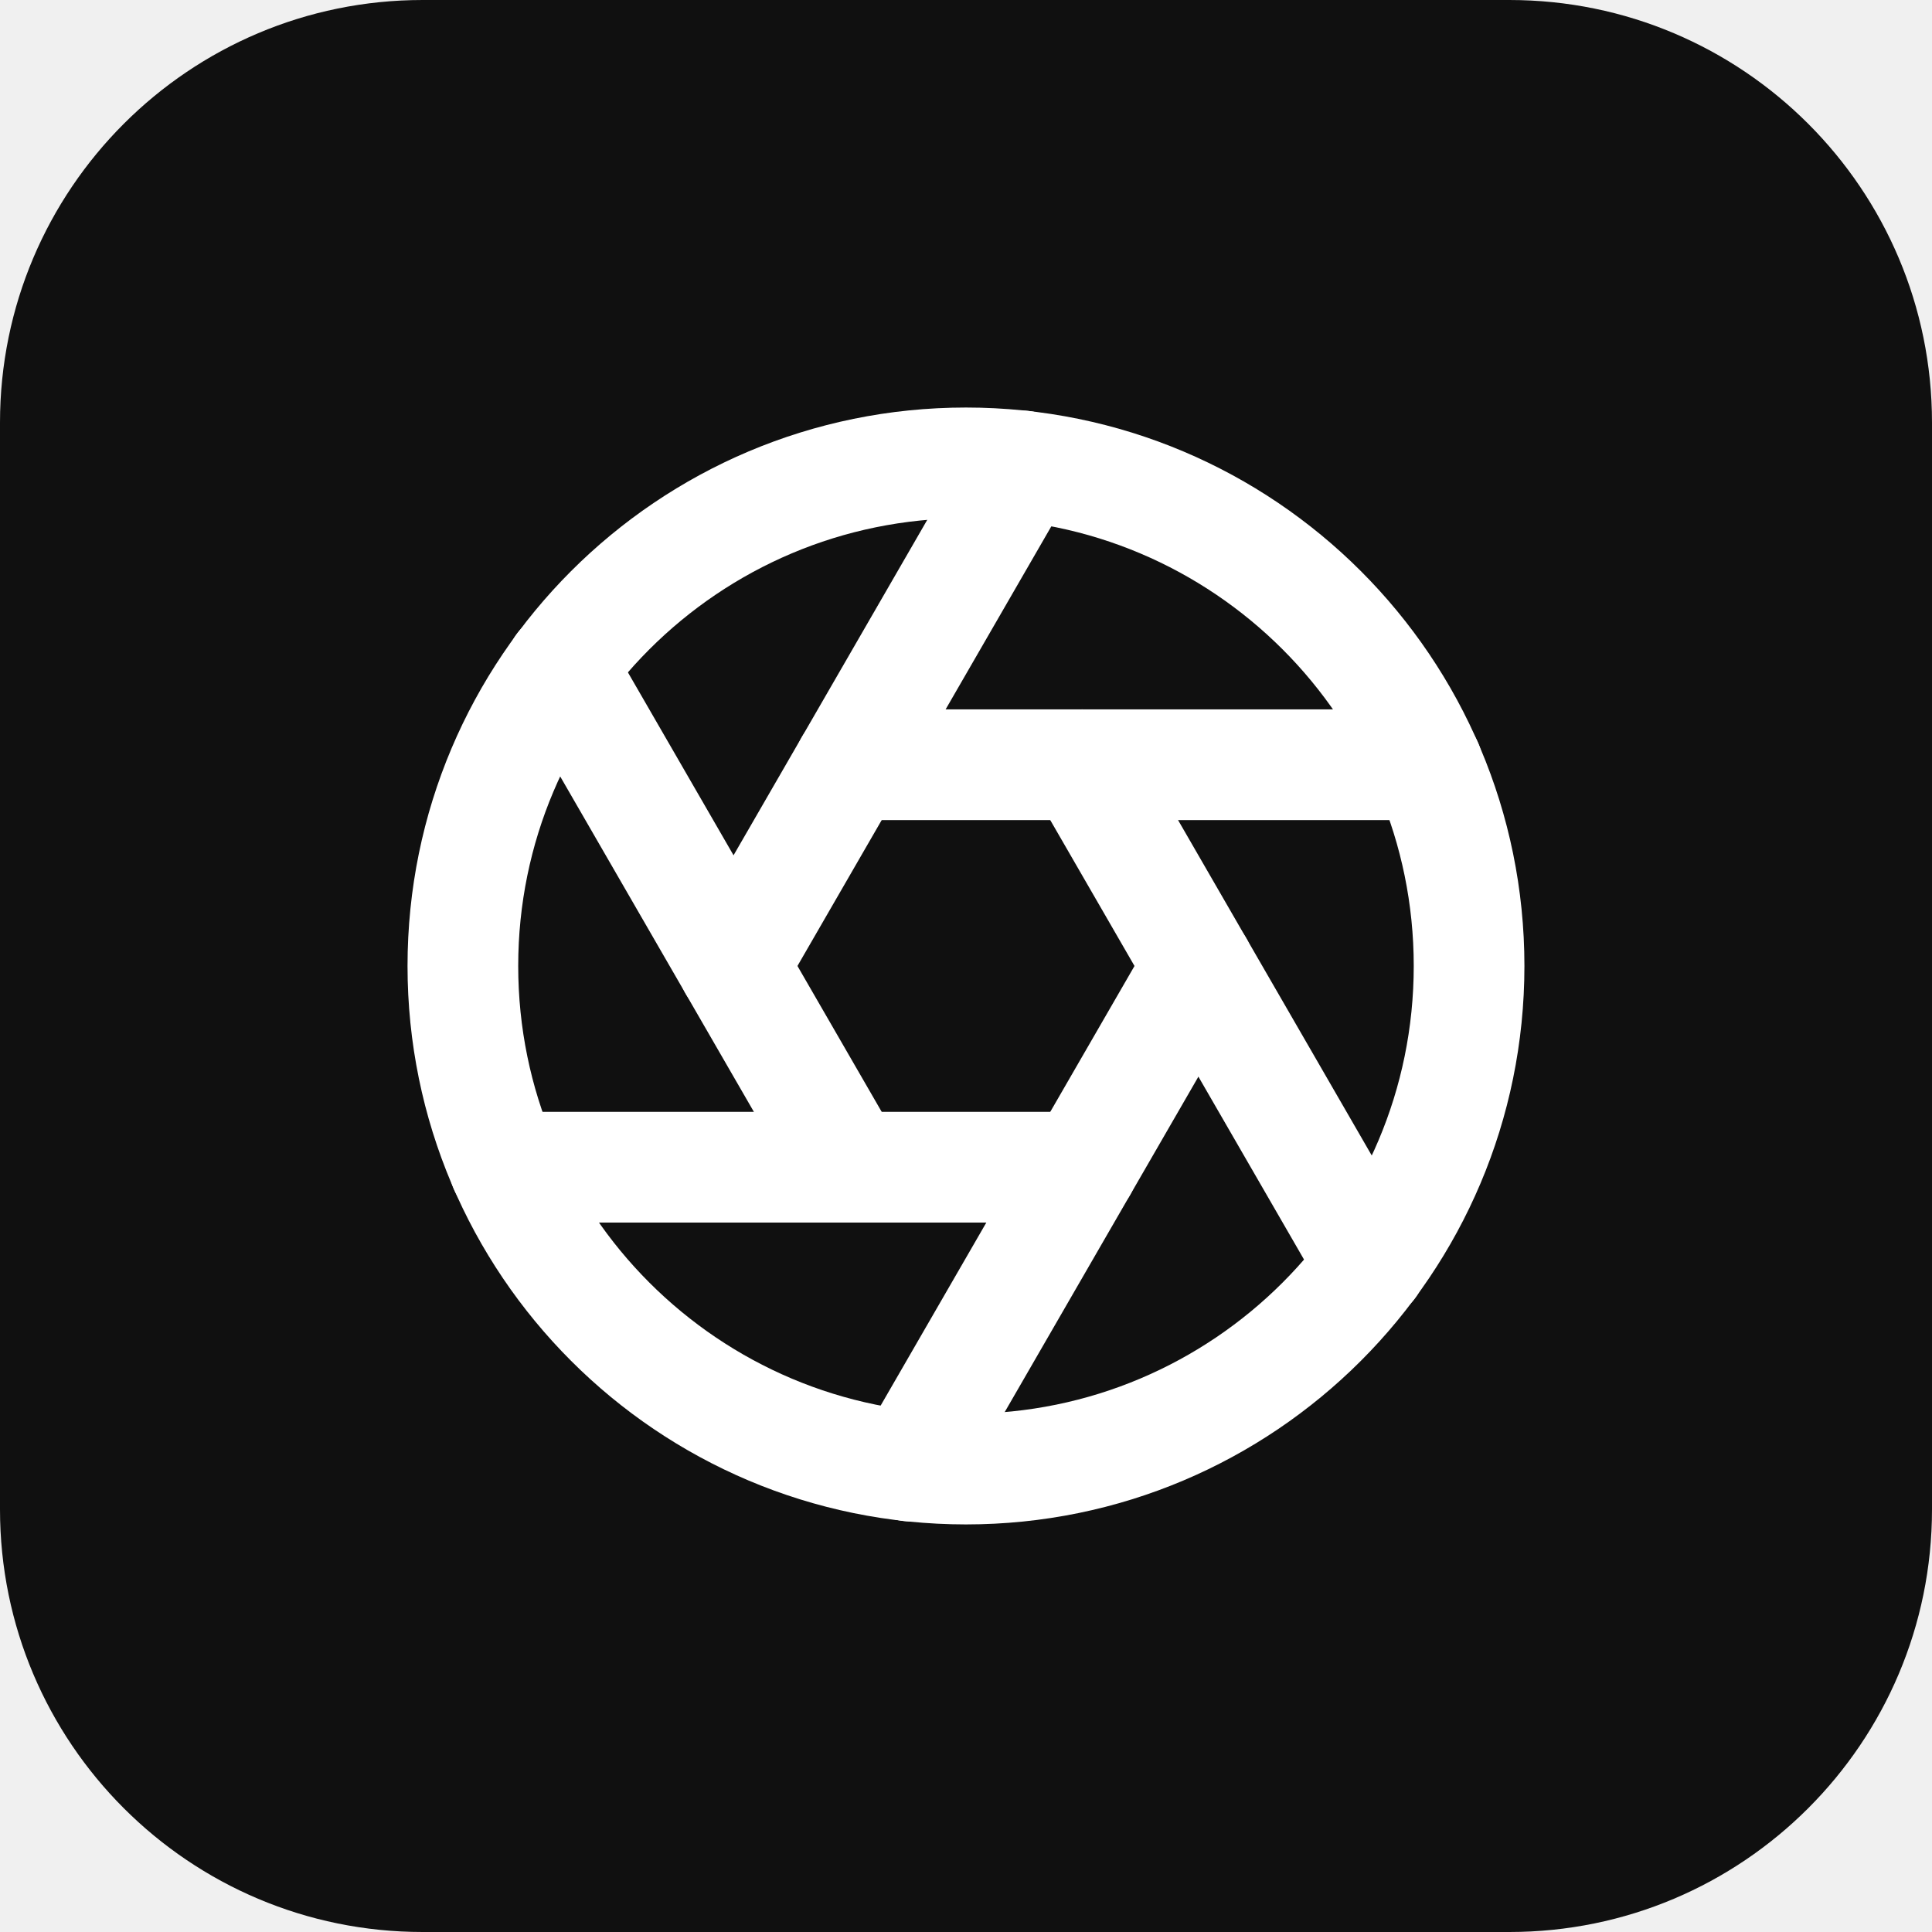
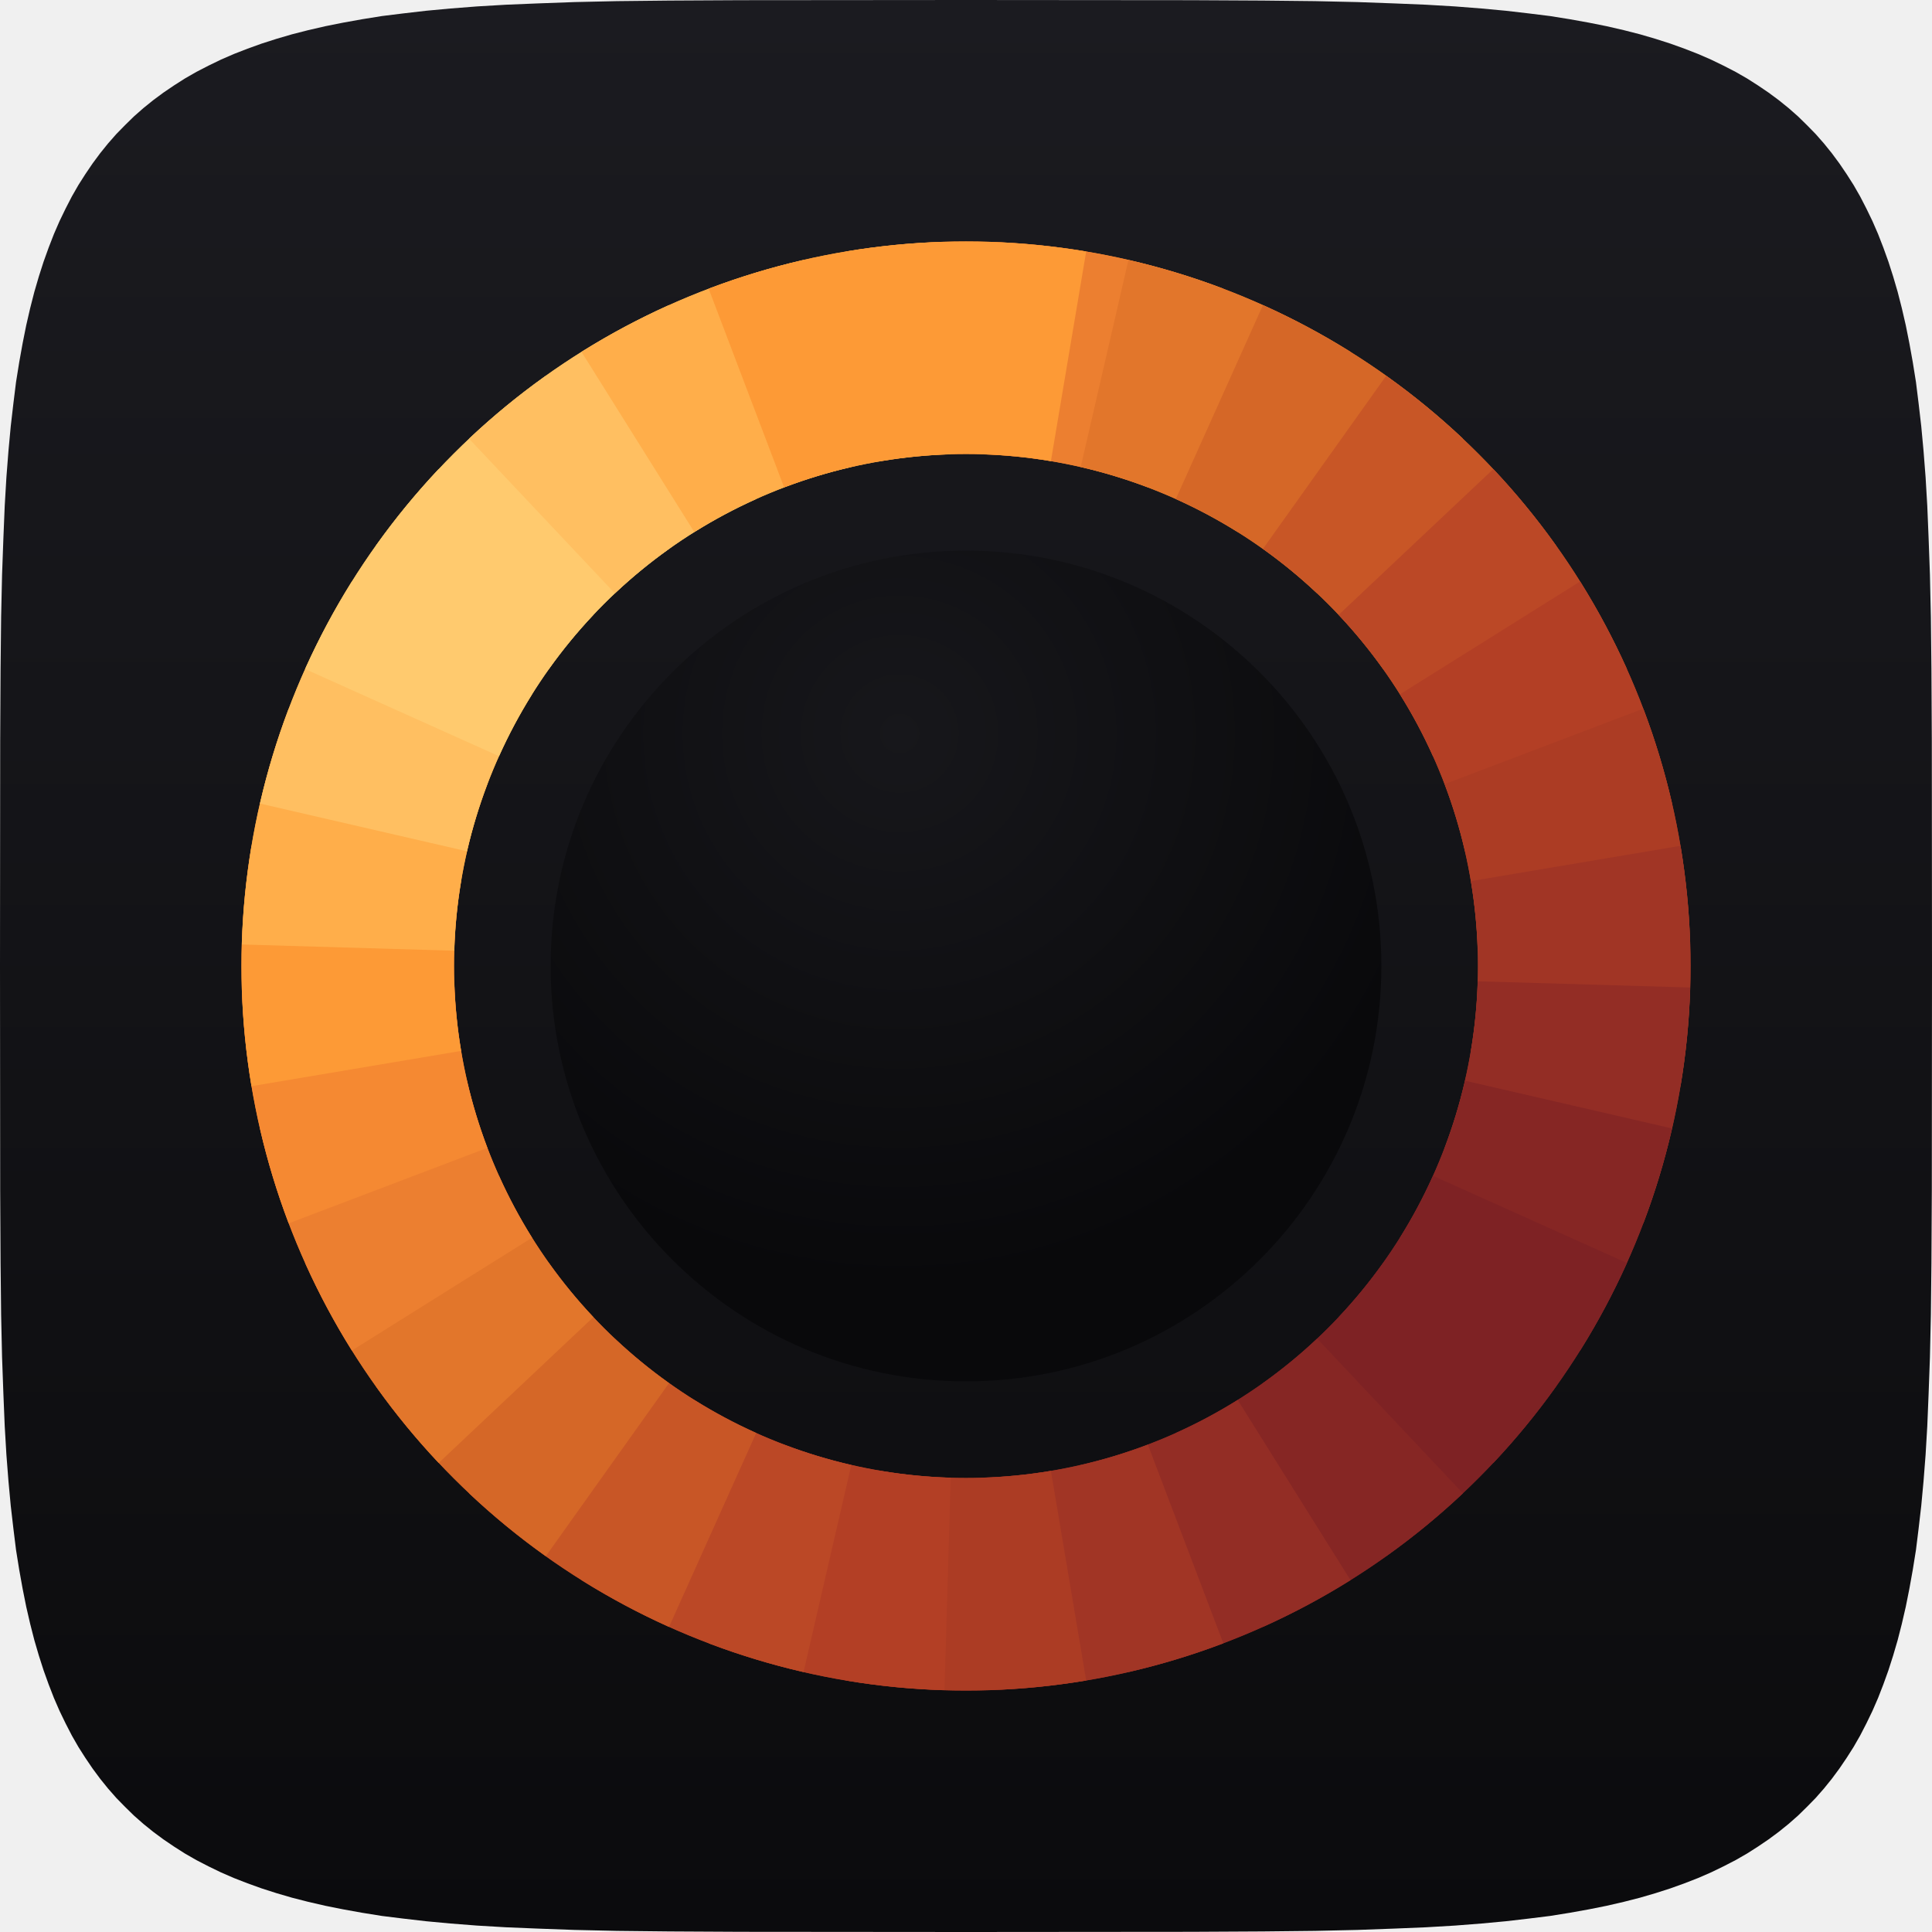
- <svg xmlns="http://www.w3.org/2000/svg" width="32" height="32" viewBox="0 0 32 32" fill="none">
-   <rect width="32" height="32" rx="7" fill="#101010" />
-   <g transform="translate(6 6) scale(0.8333)" stroke="#ffffff" stroke-width="2.2" stroke-linecap="round" stroke-linejoin="round">
-     <circle cx="12" cy="12" r="10" />
-     <line x1="14.31" y1="8" x2="20.05" y2="17.94" />
-     <line x1="9.69" y1="8" x2="21.17" y2="8" />
-     <line x1="7.38" y1="12" x2="13.12" y2="2.06" />
-     <line x1="9.69" y1="16" x2="3.95" y2="6.06" />
-     <line x1="14.31" y1="16" x2="2.83" y2="16" />
-     <line x1="16.62" y1="12" x2="10.88" y2="21.94" />
+ <svg xmlns="http://www.w3.org/2000/svg" viewBox="0 0 1024 1024" width="16" height="16" role="img" aria-label="Partyreel">
+   <defs>
+     <clipPath id="rc">
+       <path d="M1024.0,512.0L1023.9,631.2L1023.7,669.3L1023.4,697.0L1022.9,719.5L1022.2,738.8L1021.5,755.8L1020.6,771.1L1019.5,785.2L1018.3,798.1L1016.9,810.2L1015.5,821.5L1013.8,832.1L1012.0,842.1L1010.1,851.6L1008.0,860.7L1005.8,869.3L1003.4,877.5L1000.9,885.3L998.2,892.8L995.4,900.0L992.4,906.9L989.2,913.5L985.9,919.9L982.4,926.0L978.7,931.8L974.9,937.4L970.9,942.8L966.7,948.0L962.3,953.0L957.7,957.7L953.0,962.3L948.0,966.7L942.8,970.9L937.4,974.9L931.8,978.7L926.0,982.4L919.9,985.9L913.5,989.2L906.9,992.4L900.0,995.4L892.8,998.2L885.3,1000.9L877.5,1003.4L869.3,1005.8L860.7,1008.0L851.6,1010.1L842.1,1012.0L832.1,1013.8L821.5,1015.5L810.2,1016.9L798.1,1018.3L785.2,1019.5L771.1,1020.6L755.8,1021.5L738.8,1022.2L719.5,1022.9L697.0,1023.4L669.3,1023.7L631.2,1023.9L512.0,1024.0L392.8,1023.9L354.7,1023.7L327.0,1023.4L304.5,1022.9L285.2,1022.2L268.2,1021.5L252.9,1020.6L238.8,1019.5L225.9,1018.3L213.8,1016.9L202.5,1015.5L191.9,1013.8L181.9,1012.0L172.4,1010.1L163.3,1008.0L154.7,1005.8L146.5,1003.4L138.7,1000.9L131.2,998.2L124.0,995.4L117.1,992.4L110.5,989.2L104.1,985.9L98.0,982.4L92.2,978.7L86.6,974.9L81.2,970.9L76.0,966.7L71.0,962.3L66.3,957.7L61.7,953.0L57.3,948.0L53.1,942.8L49.1,937.4L45.3,931.8L41.6,926.0L38.1,919.9L34.8,913.5L31.6,906.9L28.6,900.0L25.8,892.8L23.1,885.3L20.6,877.5L18.2,869.3L16.0,860.7L13.9,851.6L12.0,842.1L10.2,832.1L8.5,821.5L7.1,810.2L5.7,798.1L4.5,785.2L3.4,771.1L2.5,755.8L1.8,738.8L1.1,719.5L0.6,697.0L0.3,669.3L0.1,631.2L0.0,512.0L0.1,392.8L0.3,354.7L0.6,327.0L1.1,304.5L1.8,285.2L2.5,268.2L3.4,252.9L4.5,238.8L5.7,225.9L7.1,213.8L8.5,202.5L10.2,191.9L12.0,181.9L13.9,172.4L16.0,163.3L18.2,154.7L20.6,146.5L23.1,138.7L25.8,131.2L28.6,124.0L31.6,117.1L34.8,110.5L38.1,104.1L41.6,98.0L45.3,92.2L49.1,86.6L53.1,81.2L57.3,76.0L61.7,71.0L66.3,66.3L71.0,61.7L76.0,57.3L81.2,53.1L86.6,49.1L92.2,45.3L98.0,41.6L104.1,38.1L110.5,34.8L117.1,31.6L124.0,28.6L131.2,25.8L138.7,23.1L146.5,20.6L154.7,18.2L163.3,16.0L172.4,13.9L181.9,12.0L191.9,10.2L202.5,8.5L213.8,7.1L225.9,5.7L238.8,4.5L252.9,3.4L268.2,2.5L285.2,1.8L304.5,1.1L327.0,0.6L354.7,0.3L392.8,0.1L512.0,0.0L631.2,0.1L669.3,0.3L697.0,0.6L719.5,1.1L738.8,1.8L755.8,2.5L771.1,3.4L785.2,4.5L798.1,5.7L810.2,7.1L821.5,8.5L832.1,10.2L842.1,12.0L851.6,13.9L860.7,16.0L869.3,18.2L877.5,20.6L885.3,23.1L892.8,25.8L900.0,28.6L906.9,31.6L913.5,34.8L919.9,38.1L926.0,41.6L931.8,45.3L937.4,49.1L942.8,53.1L948.0,57.3L953.0,61.7L957.7,66.3L962.3,71.0L966.7,76.0L970.9,81.2L974.9,86.6L978.7,92.2L982.4,98.0L985.9,104.1L989.2,110.5L992.4,117.1L995.4,124.0L998.2,131.2L1000.9,138.7L1003.4,146.5L1005.8,154.7L1008.0,163.3L1010.1,172.4L1012.0,181.9L1013.8,191.9L1015.5,202.5L1016.9,213.8L1018.3,225.9L1019.5,238.8L1020.6,252.9L1021.5,268.2L1022.2,285.2L1022.9,304.5L1023.4,327.0L1023.7,354.7L1023.9,392.8Z" />
+     </clipPath>
+     <linearGradient id="rt" x1="0" y1="0" x2="0" y2="1">
+       <stop offset="0" stop-color="#1b1b20" />
+       <stop offset="1" stop-color="#0b0b0d" />
+     </linearGradient>
+     <radialGradient id="rd" cx="0.42" cy="0.22" r="0.95">
+       <stop offset="0" stop-color="#17171b" />
+       <stop offset="0.7" stop-color="#09090b" />
+     </radialGradient>
+   </defs>
+   <g clip-path="url(#rc)">
+     <rect width="1024" height="1024" fill="url(#rt)" />
+     <path d="M467.0,244.4L448.3,133.3A384 384 0 0 1 648.4,153.0L608.4,258.3A271.36 271.36 0 0 0 467.0,244.4Z" fill="#f58932" />
+     <path d="M520.1,240.8L523.4,128.2A384 384 0 0 1 715.8,186.5L656.0,282.0A271.36 271.36 0 0 0 520.1,240.8Z" fill="#ec7f30" />
+     <path d="M572.8,247.5L598.1,137.8A384 384 0 0 1 775.4,232.5L698.1,314.5A271.36 271.36 0 0 0 572.8,247.5Z" fill="#e2762b" />
+     <path d="M623.2,264.5L669.4,161.7A384 384 0 0 1 824.8,289.3L733.1,354.6A271.36 271.36 0 0 0 623.2,264.5Z" fill="#d56727" />
+     <path d="M669.4,290.9L734.7,199.2A384 384 0 0 1 862.3,354.6L759.5,400.8A271.36 271.36 0 0 0 669.4,290.9Z" fill="#c85626" />
+     <path d="M709.5,325.9L791.5,248.6A384 384 0 0 1 886.2,425.9L776.5,451.2A271.36 271.36 0 0 0 709.5,325.9Z" fill="#bb4826" />
+     <path d="M742.0,368.0L837.5,308.2A384 384 0 0 1 895.8,500.6L783.2,503.9A271.36 271.36 0 0 0 742.0,368.0Z" fill="#b33f25" />
+     <path d="M765.7,415.6L871.0,375.6A384 384 0 0 1 890.7,575.7L779.6,557.0A271.36 271.36 0 0 0 765.7,415.6Z" fill="#ac3c24" />
+     <path d="M779.6,467.0L890.7,448.3A384 384 0 0 1 871.0,648.4L765.7,608.4A271.36 271.36 0 0 0 779.6,467.0Z" fill="#a13525" />
+     <path d="M783.2,520.1L895.8,523.4A384 384 0 0 1 837.5,715.8L742.0,656.0A271.36 271.36 0 0 0 783.2,520.1Z" fill="#932d25" />
+     <path d="M776.5,572.8L886.2,598.1A384 384 0 0 1 791.5,775.4L709.5,698.1A271.36 271.36 0 0 0 776.5,572.8Z" fill="#862624" />
+     <path d="M759.5,623.2L862.3,669.4A384 384 0 0 1 734.7,824.8L669.4,733.1A271.36 271.36 0 0 0 759.5,623.2Z" fill="#7e2224" />
+     <path d="M733.1,669.4L824.8,734.7A384 384 0 0 1 669.4,862.3L623.2,759.5A271.36 271.36 0 0 0 733.1,669.4Z" fill="#7e2224" />
+     <path d="M698.1,709.5L775.4,791.5A384 384 0 0 1 598.1,886.2L572.8,776.5A271.36 271.36 0 0 0 698.1,709.5Z" fill="#862624" />
+     <path d="M656.0,742.0L715.8,837.5A384 384 0 0 1 523.4,895.8L520.1,783.2A271.36 271.36 0 0 0 656.0,742.0Z" fill="#932d25" />
+     <path d="M608.4,765.7L648.4,871.0A384 384 0 0 1 448.3,890.7L467.0,779.6A271.36 271.36 0 0 0 608.4,765.7Z" fill="#a13525" />
+     <path d="M557.0,779.6L575.7,890.7A384 384 0 0 1 375.6,871.0L415.6,765.7A271.36 271.36 0 0 0 557.0,779.6Z" fill="#ac3c24" />
+     <path d="M503.9,783.2L500.6,895.8A384 384 0 0 1 308.2,837.5L368.0,742.0A271.36 271.36 0 0 0 503.9,783.2Z" fill="#b33f25" />
+     <path d="M451.2,776.5L425.9,886.2A384 384 0 0 1 248.6,791.5L325.9,709.5A271.36 271.36 0 0 0 451.2,776.5Z" fill="#bb4826" />
+     <path d="M400.8,759.5L354.6,862.3A384 384 0 0 1 199.2,734.7L290.9,669.4A271.36 271.36 0 0 0 400.8,759.5Z" fill="#c85626" />
+     <path d="M354.6,733.1L289.3,824.8A384 384 0 0 1 161.7,669.4L264.5,623.2A271.36 271.36 0 0 0 354.6,733.1Z" fill="#d56727" />
+     <path d="M314.5,698.1L232.5,775.4A384 384 0 0 1 137.8,598.1L247.5,572.8A271.36 271.36 0 0 0 314.5,698.1Z" fill="#e2762b" />
+     <path d="M282.0,656.0L186.5,715.8A384 384 0 0 1 128.2,523.4L240.8,520.1A271.36 271.36 0 0 0 282.0,656.0Z" fill="#ec7f30" />
+     <path d="M258.3,608.4L153.0,648.4A384 384 0 0 1 133.3,448.3L244.4,467.0A271.36 271.36 0 0 0 258.3,608.4Z" fill="#f58932" />
+     <path d="M244.4,557.0L133.3,575.7A384 384 0 0 1 153.0,375.6L258.3,415.6A271.36 271.36 0 0 0 244.4,557.0Z" fill="#fd9a36" />
+     <path d="M240.8,503.9L128.2,500.6A384 384 0 0 1 186.5,308.2L282.0,368.0A271.36 271.36 0 0 0 240.8,503.9Z" fill="#ffae4a" />
+     <path d="M247.5,451.2L137.8,425.9A384 384 0 0 1 232.5,248.6L314.5,325.9A271.36 271.36 0 0 0 247.5,451.2Z" fill="#ffbf61" />
+     <path d="M264.5,400.8L161.7,354.6A384 384 0 0 1 289.3,199.2L354.6,290.9A271.36 271.36 0 0 0 264.5,400.8Z" fill="#ffca6e" />
+     <path d="M290.9,354.6L199.2,289.3A384 384 0 0 1 354.6,161.7L400.8,264.5A271.36 271.36 0 0 0 290.9,354.6Z" fill="#ffca6e" />
+     <path d="M325.9,314.5L248.6,232.5A384 384 0 0 1 425.9,137.8L451.2,247.5A271.36 271.36 0 0 0 325.9,314.5Z" fill="#ffbf61" />
+     <path d="M368.0,282.0L308.2,186.5A384 384 0 0 1 500.6,128.2L503.9,240.8A271.36 271.36 0 0 0 368.0,282.0Z" fill="#ffae4a" />
+     <path d="M415.6,258.3L375.6,153.0A384 384 0 0 1 575.7,133.3L557.0,244.4A271.36 271.36 0 0 0 415.6,258.3Z" fill="#fd9a36" />
+     <circle cx="512" cy="512" r="220.16" fill="url(#rd)" />
  </g>
</svg>
